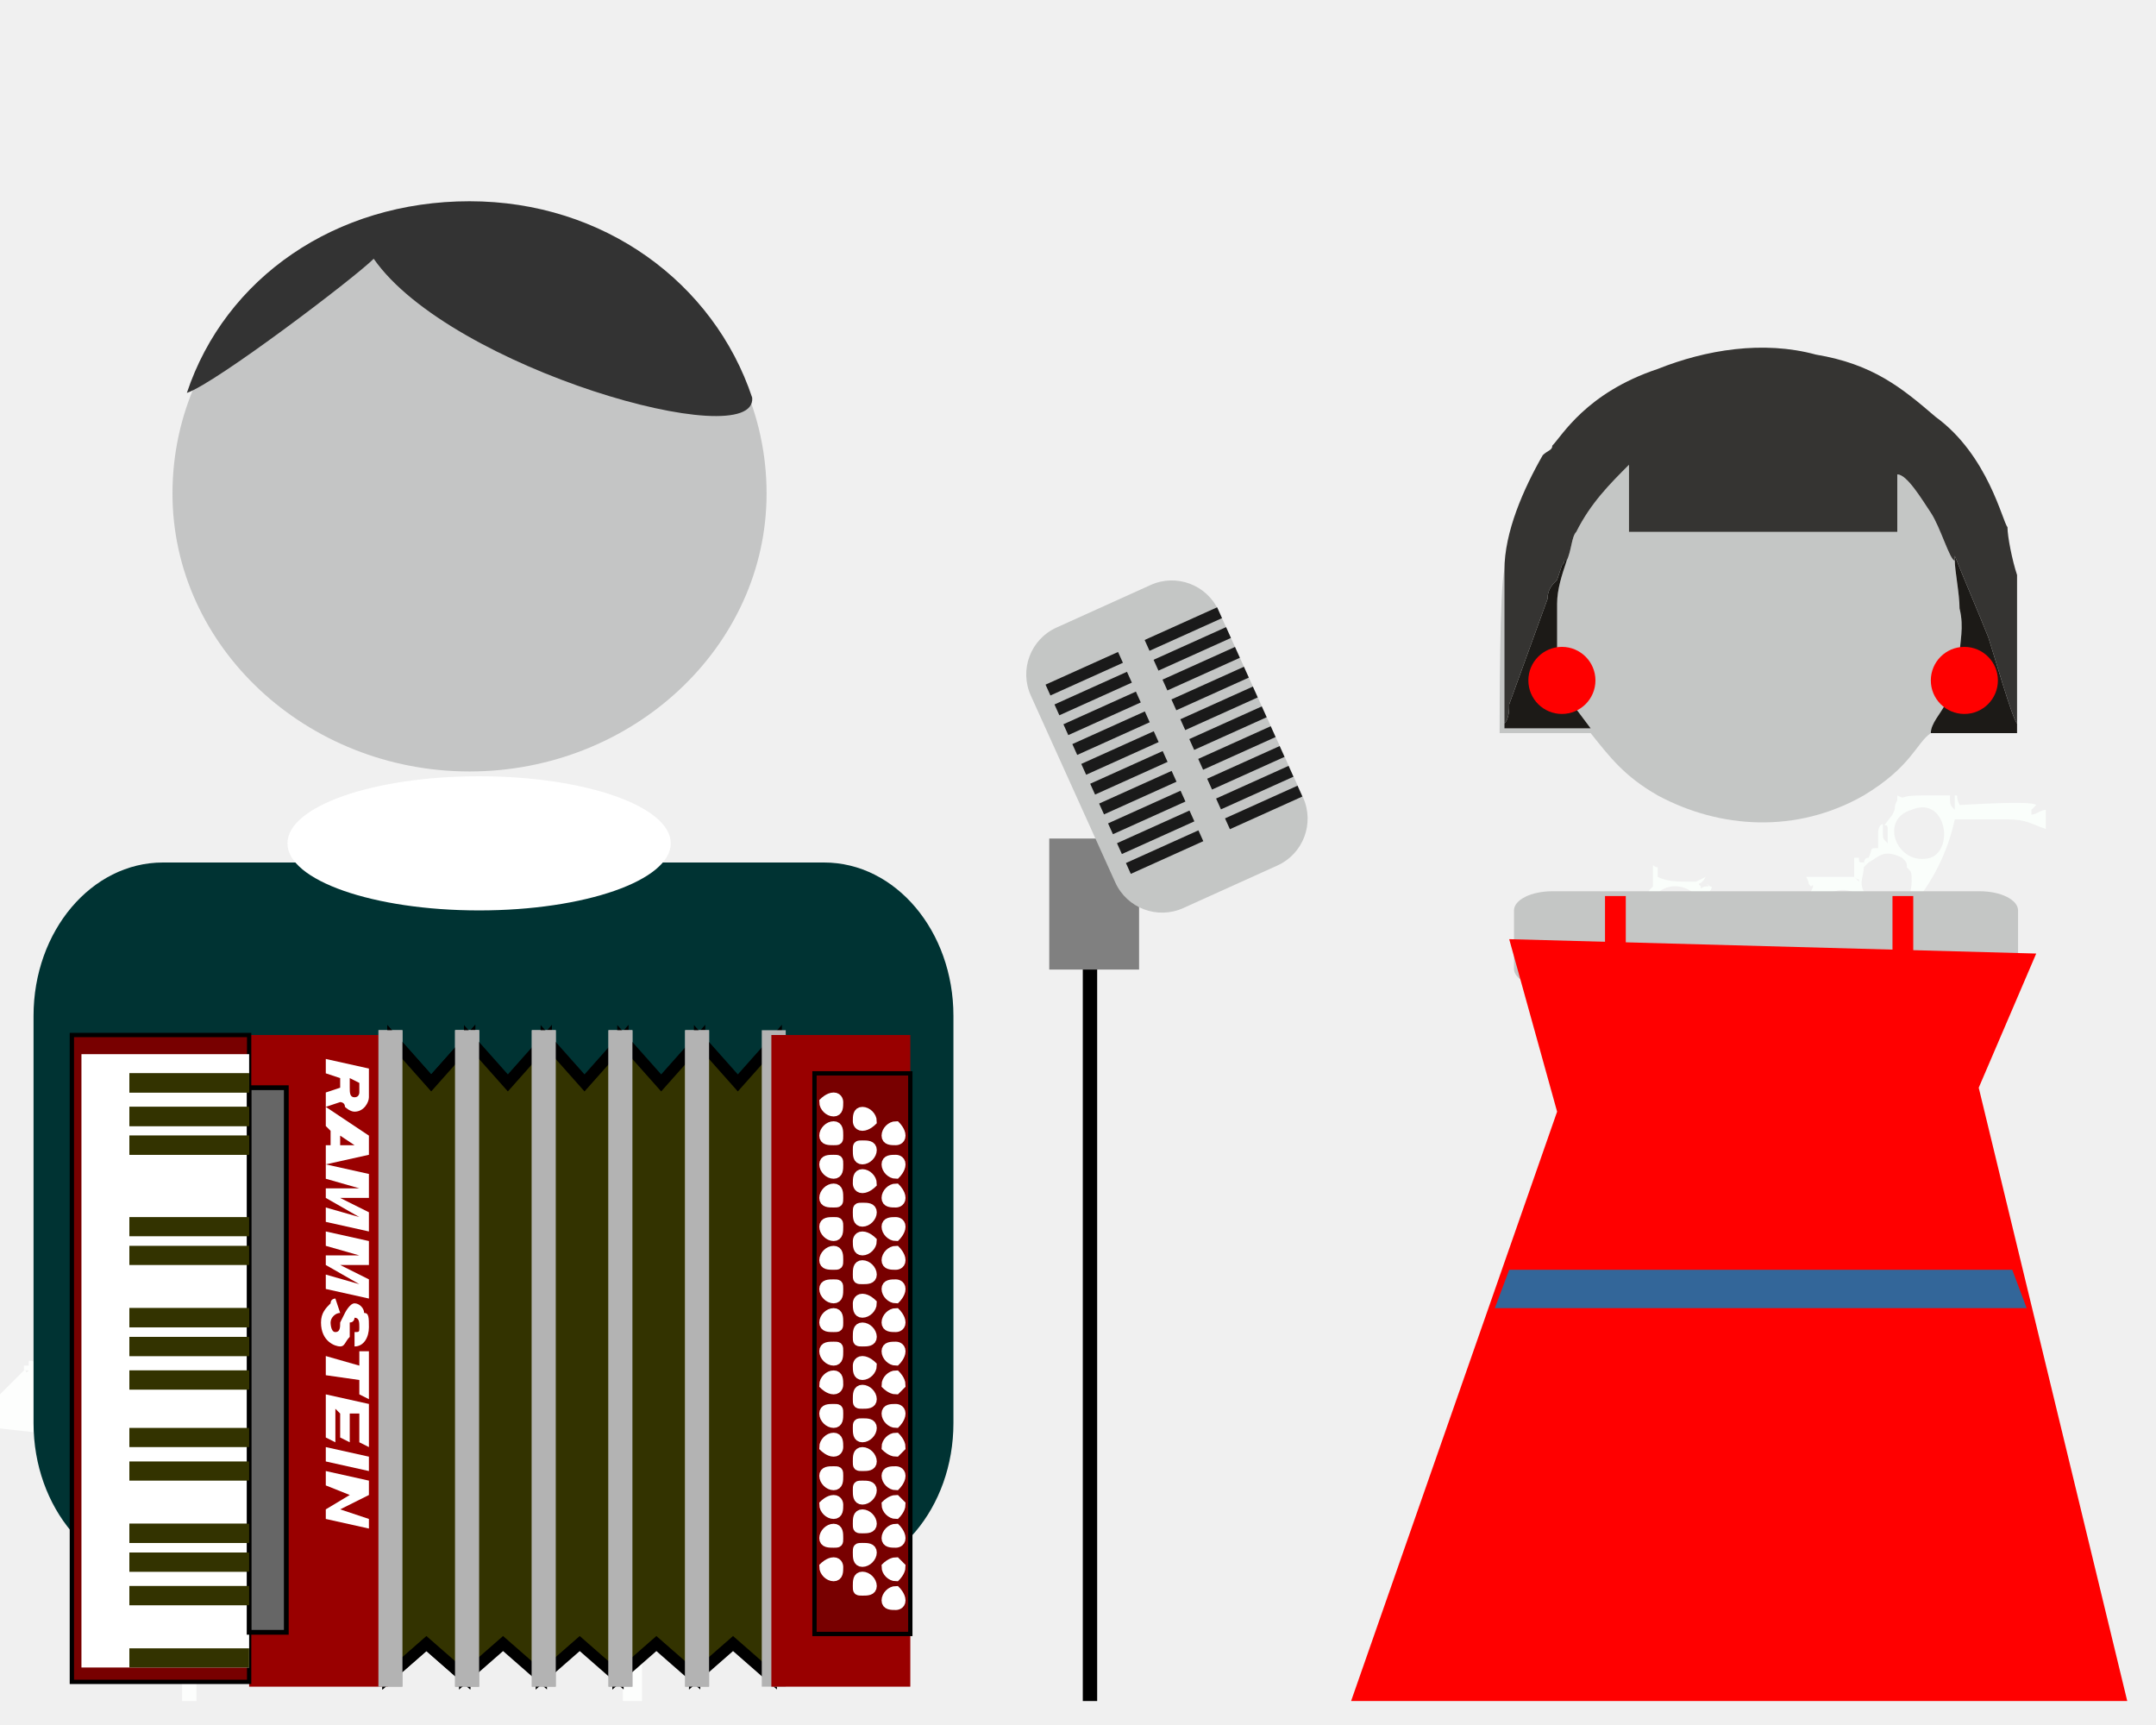
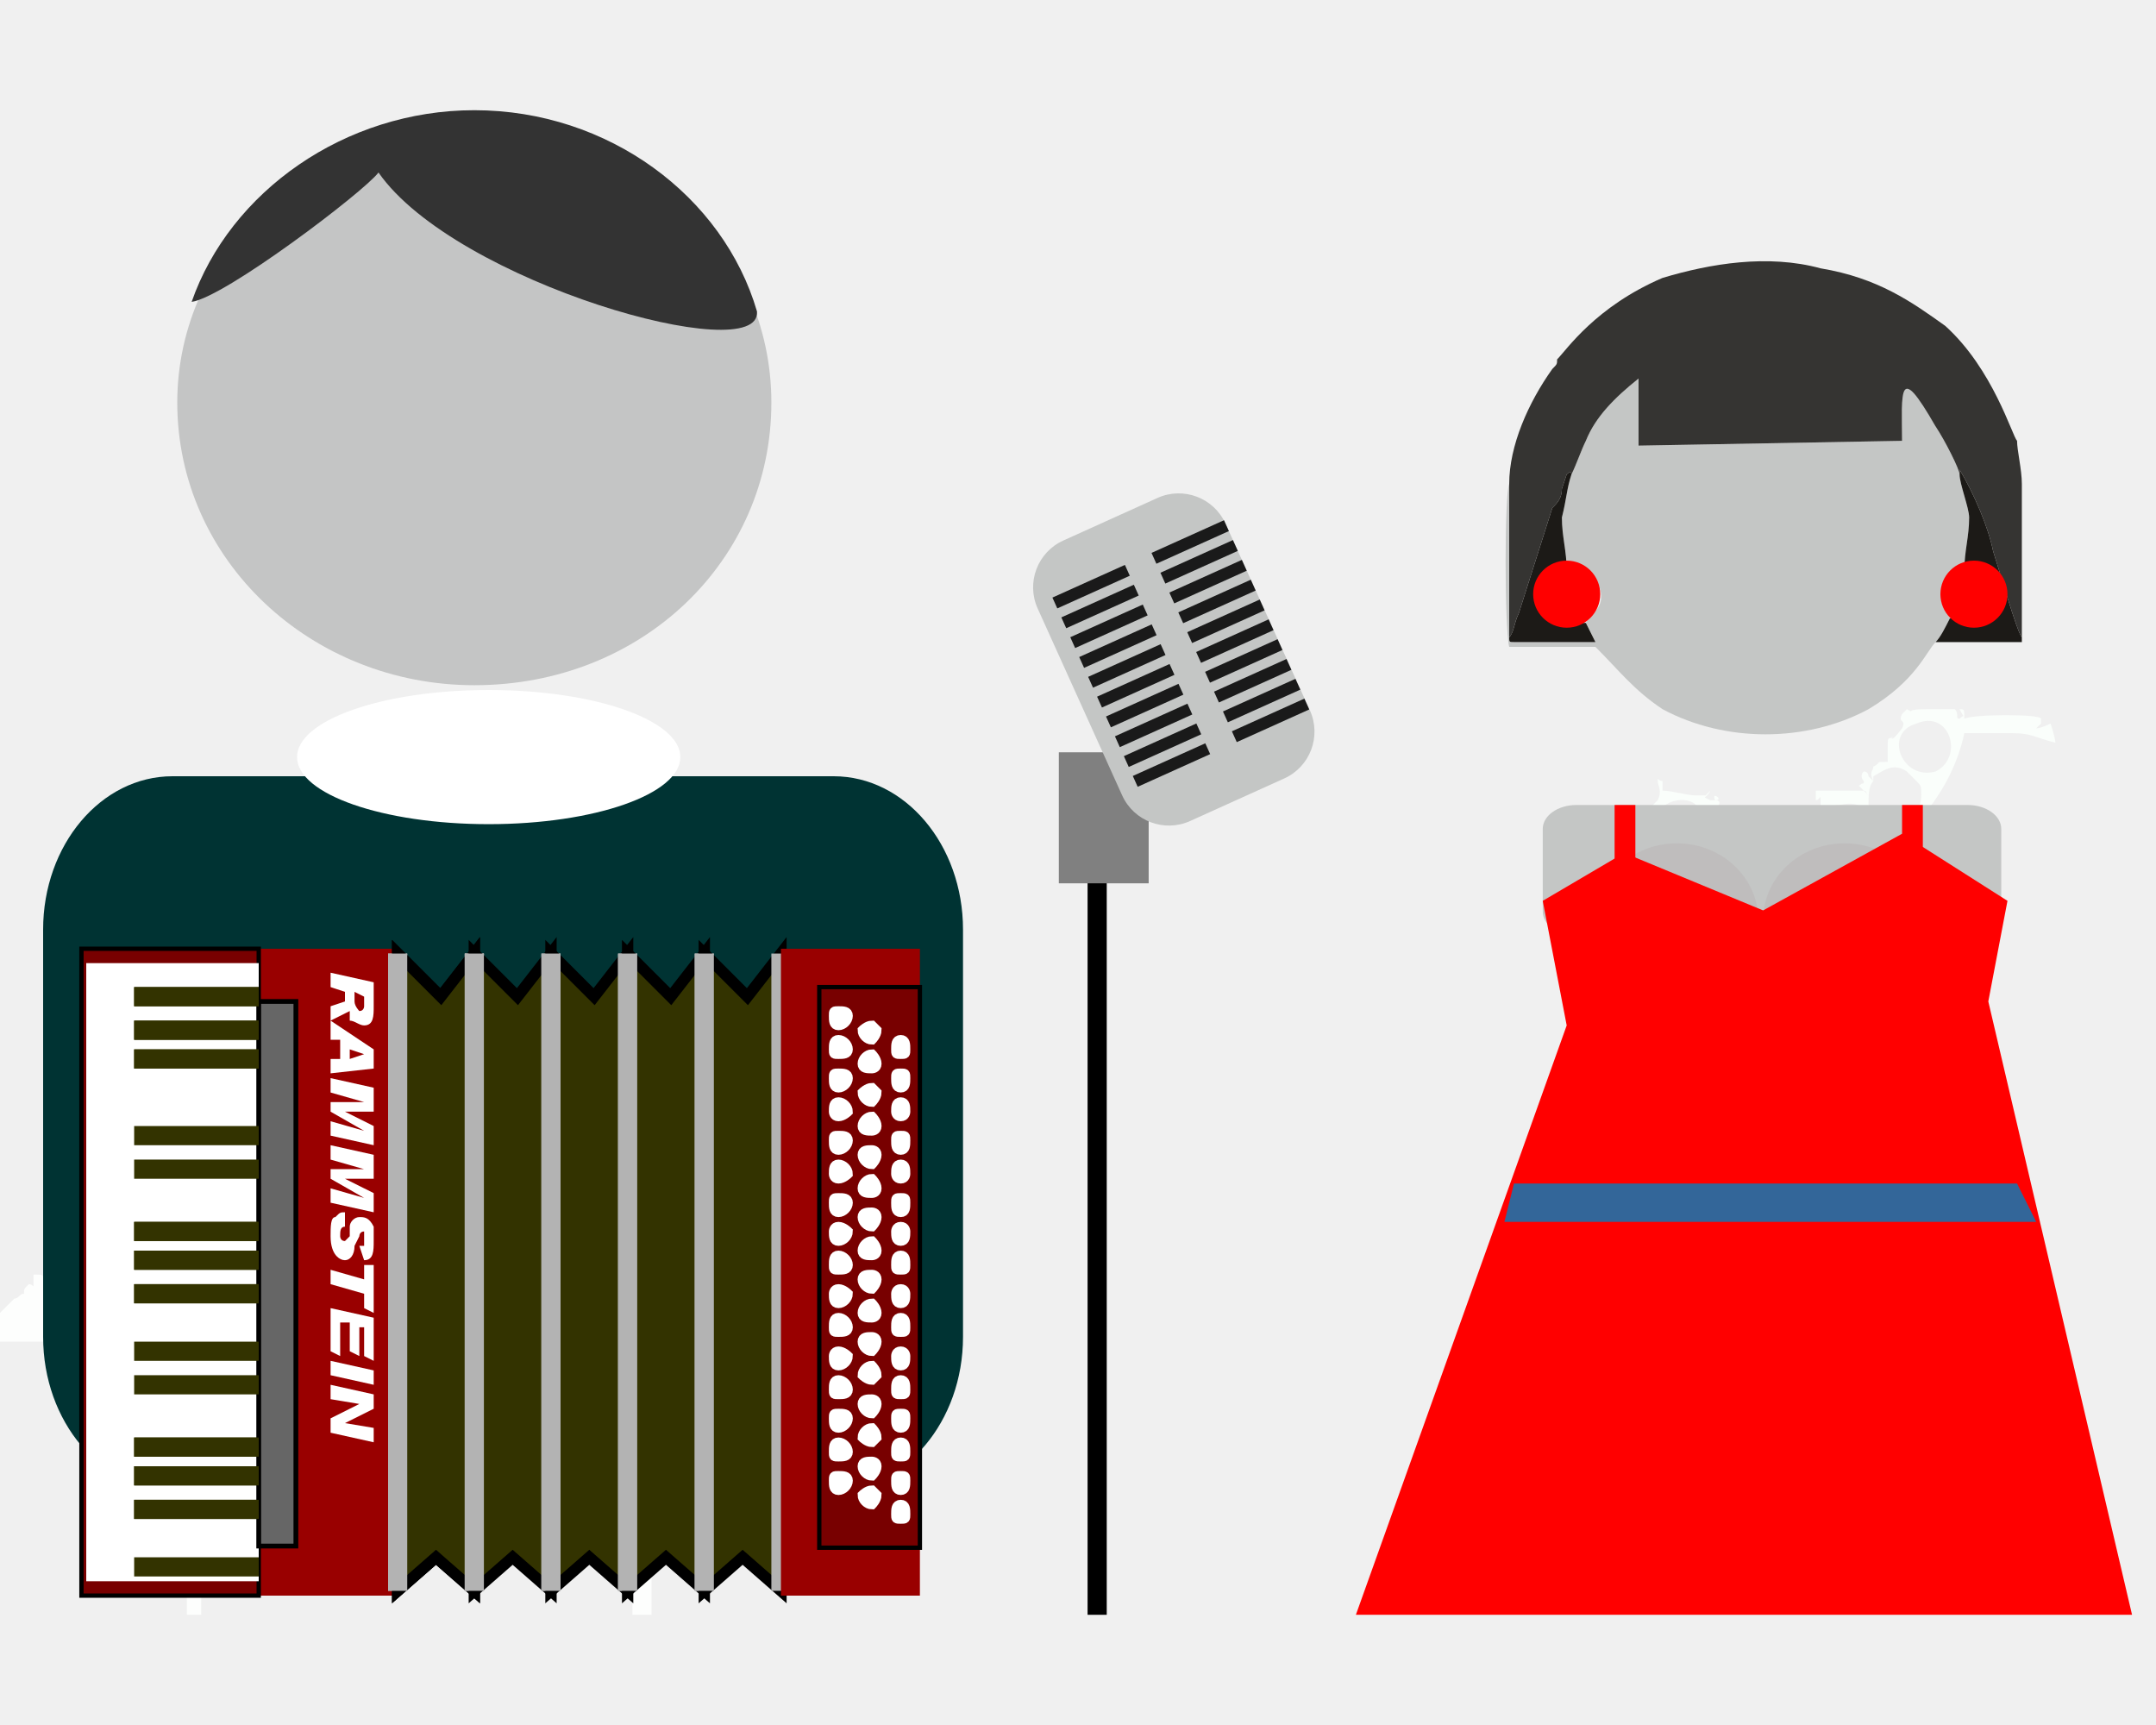
- <svg xmlns="http://www.w3.org/2000/svg" width="450" height="360" viewBox="0 0 450 360" shape-rendering="geometricPrecision" text-rendering="geometricPrecision" image-rendering="optimizeQuality" fill-rule="evenodd" clip-rule="evenodd">
+ <svg xmlns="http://www.w3.org/2000/svg" xml:space="preserve" width="450px" height="360px" version="1.1" style="shape-rendering:geometricPrecision; text-rendering:geometricPrecision; image-rendering:optimizeQuality; fill-rule:evenodd; clip-rule:evenodd" viewBox="0 0 450 360">
  <defs>
-     <style>.str1{stroke:#b3b3b3;stroke-width:3.999}.str4{stroke:#000;stroke-width:.999}.str3{stroke:#fff;stroke-width:2}.str0{stroke:#000;stroke-width:2.362}.str2{stroke:#000;stroke-width:.9}.fil8{fill:none}.fil3{fill:#c4c5c5}.fil21{fill:#000}.fil5{fill:#033}.fil23{fill:#1a1a1a}.fil16{fill:#1c1a17}.fil7,.fil11{fill:#330}.fil4{fill:#333}.fil19{fill:#369}.fil14{fill:#353432}.fil12{fill:#666}.fil9{fill:#780000}.fil22{fill:gray}.fil6{fill:#900}.fil13,.fil17{fill:#c4c6c5}.fil15{fill:#fafefb}.fil2{fill:#fdfdfd}.fil0{fill:#fdfefd}.fil1{fill:#fefefe}.fil18,.fil20{fill:red}.fil10,.fil24{fill:#fff}.fil24{fill-rule:nonzero}</style>
+     <style type="text/css">
+    
+     .str1 {stroke:#B3B3B3;stroke-width:3.999}
+     .str4 {stroke:black;stroke-width:0.999}
+     .str3 {stroke:white;stroke-width:2}
+     .str0 {stroke:black;stroke-width:2.362}
+     .str2 {stroke:black;stroke-width:0.9}
+     .fil8 {fill:none}
+     .fil3 {fill:#C4C5C5}
+     .fil22 {fill:black}
+     .fil5 {fill:#003333}
+     .fil24 {fill:#1A1A1A}
+     .fil16 {fill:#1C1A17}
+     .fil7 {fill:#333300}
+     .fil11 {fill:#333300}
+     .fil4 {fill:#333333}
+     .fil20 {fill:#336699}
+     .fil14 {fill:#353432}
+     .fil12 {fill:#666666}
+     .fil9 {fill:#780000}
+     .fil23 {fill:gray}
+     .fil6 {fill:#990000}
+     .fil18 {fill:#BFBDBD}
+     .fil13 {fill:#C4C6C5}
+     .fil17 {fill:#C4C6C5}
+     .fil15 {fill:#FAFEFB}
+     .fil2 {fill:#FDFDFD}
+     .fil0 {fill:#FDFEFD}
+     .fil1 {fill:#FEFEFE}
+     .fil19 {fill:red}
+     .fil21 {fill:red}
+     .fil10 {fill:white}
+     .fil25 {fill:white;fill-rule:nonzero}
+    
+   </style>
  </defs>
  <g id="Слой_x0020_1">
-     <path class="fil0" d="M15 293h13c0 1-5 7-6 8l-7-8zm119 62h-4v-50c0-1 1-7 0-7v-2l1-1v-1h2l1-1c0 2-1 0 0 1v1c0 1 0 1 1 2l-1-1v59zm-93 0h-3v-56c-5 0-2-1-9 7l-7 10c-2-2-4-4-5-6-2-2-3-5-5-7-1-1-2-2-2-3-1-1-1-1-2-1l-9-1v-6l3-3 1-1 2-2c0 1 0 0 0 0 1 0 0 1 1 0H5v-1h1v-1c1 0 1 0 2 1h1c0 1 0 1 1 2l2 2h1v2h1v1c0 1 1 0 0 1 1-1 1-1 2-1 0-1-1 0-1-1h12c2 0 1 0 1 1 0-1 1-1 2-1v1c0-1 0 0 1-1 0-1 0-1 1-1v-2c1 0 1-1 2-2l1-1c1-1 0-1 4-1 1 0 1 0 1 1h2v1h1c0 1 0 0 0 0l-3 5c-1 2-1 3-1 4v-1c1 0 0 0 0 0 1 1 1 0 1 1v-1h2c0 1-1 2-1 3v58z" />
-     <path class="fil1" d="M24 234c1 1 3 1 4 1 14 3 18 14 19 15v-1c1 0 0 0 1-1h9c0 1-1 2 0 2v-2l1-3v-2l2-3c-1-1 0-1-2 0-7 1-15-1-20-5l-2-2h-1c0 1 0 1-3 1h-8z" />
-     <path class="fil2" d="M120 100c1-1 4-6 5-7 0-1 1-2 2-3l3-3c1-2 3-4 6-5l5-4c1 0 1 0 1-1h-8c-2 0-1 1-1 1l-2 1v3h1c1 1 0-1 0 1-3 2-1 1-3 2l-1 1-1-3h-3c1 2 1 0 1 2-1 2 0 3 1 4h-1l-1 2c-2-1 1 0 0-1h-1c-1-1 1 0 0-1h-3v1c0 1-1 0-1 1-1 2 0 2 0 3v2c-1 1 0 2 0 4 1-1 0 0 1 0z" />
-     <path class="fil3" d="M98 44c34 0 62 26 62 59 0 32-28 58-62 58s-62-26-62-58c0-33 28-59 62-59z" />
-     <path class="fil4" d="M98 42c28 0 51 17 59 41 1 12-63-6-79-29-4 4-33 26-39 28 8-24 31-40 59-40z" />
-     <rect class="fil5" x="7" y="180" width="192" height="149" rx="27" ry="32" />
-     <path class="fil6" d="M81 216H52v136h29z" />
-     <path class="fil7 str0" d="M82 217l8 9 8-9-1 133-8-7-8 7z" />
-     <path class="fil8 str1" d="M82 217h-1v133h1zM98 217h-1v133h1z" />
-     <path class="fil7 str0" d="M82 217l8 9 8-9-1 133-8-7-8 7z" />
-     <path class="fil8 str1" d="M82 217h-1v133h1zM98 217h-1v133h1z" />
-     <path class="fil7 str0" d="M98 217l8 9 8-9-1 133-8-7-8 7z" />
-     <path class="fil8 str1" d="M98 217h-1v133h1zM114 217h-1v133h1z" />
-     <path class="fil7 str0" d="M114 217l8 9 8-9-1 133-8-7-8 7z" />
-     <path class="fil8 str1" d="M114 217h-1v133h1zM130 217h-1v133h1z" />
-     <path class="fil7 str0" d="M130 217l8 9 8-9-1 133-8-7-8 7z" />
-     <path class="fil8 str1" d="M130 217h-1v133h1zM146 217h-1v133h1z" />
-     <path class="fil7 str0" d="M146 217l8 9 8-9-1 133-8-7-8 7z" />
-     <path class="fil8 str1" d="M146 217h-1v133h1zM162 217h-1v133h1z" />
-     <path class="fil6" d="M190 216h-29v136h29z" />
-     <path class="fil9 str2" d="M190 224h-20v117h20z" />
-     <path class="fil10 str3" d="M174 229c-1 0-2 1-2 1 0 1 1 2 2 2s1-1 1-2c0 0 0-1-1-1zM174 235c-1 0-2 1-2 2s1 1 2 1 1 0 1-1 0-2-1-2zM174 242c-1 0-2 0-2 1s1 2 2 2 1-1 1-2 0-1-1-1zM174 248c-1 0-2 1-2 2s1 1 2 1 1 0 1-1 0-2-1-2zM174 255c-1 0-2 0-2 1s1 2 2 2 1-1 1-2 0-1-1-1zM174 261c-1 0-2 1-2 2s1 1 2 1 1 0 1-1 0-2-1-2zM174 268c-1 0-2 0-2 1s1 2 2 2 1-1 1-2 0-1-1-1zM174 274c-1 0-2 1-2 2s1 1 2 1 1 0 1-1 0-2-1-2zM174 281c-1 0-2 0-2 1s1 2 2 2 1-1 1-2 0-1-1-1zM174 287c-1 0-2 1-2 2 0 0 1 1 2 1s1-1 1-1c0-1 0-2-1-2zM174 294c-1 0-2 0-2 1s1 2 2 2 1-1 1-2 0-1-1-1zM174 300c-1 0-2 1-2 2 0 0 1 1 2 1s1-1 1-1c0-1 0-2-1-2zM174 307c-1 0-2 0-2 1s1 2 2 2 1-1 1-2 0-1-1-1zM174 313c-1 0-2 1-2 1 0 1 1 2 2 2s1-1 1-2c0 0 0-1-1-1zM174 319c-1 0-2 1-2 2s1 1 2 1 1 0 1-1 0-2-1-2zM174 326c-1 0-2 1-2 1 0 1 1 2 2 2s1-1 1-2c0 0 0-1-1-1zM180 232c-1 0-1 1-1 2 0 0 0 1 1 1s2-1 2-1c0-1-1-2-2-2zM180 239c-1 0-1 0-1 1s0 2 1 2 2-1 2-2-1-1-2-1zM180 245c-1 0-1 1-1 2 0 0 0 1 1 1s2-1 2-1c0-1-1-2-2-2zM180 252c-1 0-1 0-1 1s0 2 1 2 2-1 2-2-1-1-2-1zM180 258c-1 0-1 1-1 1 0 1 0 2 1 2s2-1 2-2c0 0-1-1-2-1zM180 264c-1 0-1 1-1 2s0 1 1 1 2 0 2-1-1-2-2-2zM180 271c-1 0-1 1-1 1 0 1 0 2 1 2s2-1 2-2c0 0-1-1-2-1zM180 277c-1 0-1 1-1 2s0 1 1 1 2 0 2-1-1-2-2-2zM180 284c-1 0-1 1-1 1 0 1 0 2 1 2s2-1 2-2c0 0-1-1-2-1zM180 290c-1 0-1 1-1 2s0 1 1 1 2 0 2-1-1-2-2-2zM180 297c-1 0-1 0-1 1s0 2 1 2 2-1 2-2-1-1-2-1zM180 303c-1 0-1 1-1 2s0 1 1 1 2 0 2-1-1-2-2-2zM180 310c-1 0-1 0-1 1s0 2 1 2 2-1 2-2-1-1-2-1zM180 316c-1 0-1 1-1 2s0 1 1 1 2 0 2-1-1-2-2-2zM180 323c-1 0-1 0-1 1s0 2 1 2 2-1 2-2-1-1-2-1zM180 329c-1 0-1 1-1 2s0 1 1 1 2 0 2-1-1-2-2-2zM187 235c-1 0-2 1-2 2s1 1 2 1c0 0 1 0 1-1s-1-2-1-2zM187 242c-1 0-2 0-2 1s1 2 2 2c0 0 1-1 1-2s-1-1-1-1zM187 248c-1 0-2 1-2 2s1 1 2 1c0 0 1 0 1-1s-1-2-1-2zM187 255c-1 0-2 0-2 1s1 2 2 2c0 0 1-1 1-2s-1-1-1-1zM187 261c-1 0-2 1-2 2s1 1 2 1c0 0 1 0 1-1s-1-2-1-2zM187 268c-1 0-2 0-2 1s1 2 2 2c0 0 1-1 1-2s-1-1-1-1zM187 274c-1 0-2 1-2 2s1 1 2 1c0 0 1 0 1-1s-1-2-1-2zM187 281c-1 0-2 0-2 1s1 2 2 2c0 0 1-1 1-2s-1-1-1-1zM187 287c-1 0-2 1-2 2 0 0 1 1 2 1l1-1c0-1-1-2-1-2zM187 294c-1 0-2 0-2 1s1 2 2 2c0 0 1-1 1-2s-1-1-1-1zM187 300c-1 0-2 1-2 2 0 0 1 1 2 1l1-1c0-1-1-2-1-2zM187 307c-1 0-2 0-2 1s1 2 2 2c0 0 1-1 1-2s-1-1-1-1zM187 313c-1 0-2 1-2 1 0 1 1 2 2 2 0 0 1-1 1-2l-1-1zM187 319c-1 0-2 1-2 2s1 1 2 1c0 0 1 0 1-1s-1-2-1-2zM187 326c-1 0-2 1-2 1 0 1 1 2 2 2 0 0 1-1 1-2l-1-1zM187 332c-1 0-2 1-2 2s1 1 2 1c0 0 1 0 1-1s-1-2-1-2z" />
-     <path class="fil9 str2" d="M52 216H15v135h37z" />
-     <path class="fil10" d="M52 348H17V220h35z" />
-     <path class="fil11" d="M52 318H27v4h25zM52 324H27v4h25zM52 331H27v4h25zM52 344H27v4h25z" />
-     <path class="fil12 str4" d="M52 227h7.756v113.654H52z" />
-     <path class="fil11" d="M52 298H27v4h25zM52 305H27v4h25zM52 318H27v4h25zM52 324H27v4h25zM52 331H27v4h25zM52 273H27v4h25zM52 279H27v4h25zM52 286H27v4h25zM52 254H27v4h25zM52 260H27v4h25z" />
-     <path class="fil11" d="M52 273H27v4h25zM52 279H27v4h25zM52 286H27v4h25zM52 224H27v4h25zM52 231H27v4h25zM52 237H27v4h25z" />
-     <path class="fil11" d="M52 224H27v4h25zM52 231H27v4h25zM52 237H27v4h25z" />
-     <ellipse class="fil10" cx="100" cy="176" rx="40" ry="14" />
-     <path class="fil13" d="M327 117c-1 3-2 6-2 9v11c4 0 6 1 7 4 1 4-2 5-3 7l3 4h-18v-33c-1 3-1 30-1 34h19c4 5 7 9 14 13 13 7 29 8 43 0 10-6 11-11 14-13 0-2 2-4 3-6-1-3-3-3-1-7 1-2 1-2 4-3 0-3 1-6 0-10 0-3-1-8-1-10-1 0-3-7-5-10s-5-8-7-8v12h-56V97c-4 4-8 8-11 14-1 1-1 4-2 6z" />
-     <path class="fil14" d="M324 93c0 1-1 1-2 2-4 7-8 16-8 24v32c1-1 1-3 1-4l8-22c0-2 1-3 2-4l1-3c1-1 0-1 1-1 1-2 1-5 2-6 3-6 7-10 11-14v14h56V99c2 0 5 5 7 8s4 10 5 10v-1c2 5 5 12 7 17 1 3 5 17 6 18v-21-10c-1-3-2-8-2-10-1-1-4-15-15-23-7-6-13-11-25-13-11-3-23-1-33 3-15 5-20 14-22 16z" />
-     <path class="fil15" d="M345 188c1-3 5-4 8-2 2 3 2 7 0 8 0 1 0 1-1 1-5 3-11-4-7-7zm44-7l1-1c2-1 3-3 7-1 1 1 1 1 1 2 1 1 1 1 1 3 0 4-3 6-7 5-1-1-2 0-3-3-1-2 0-3 0-5zm10-12c7-3 9 8 4 10-7 2-11-8-4-10zm-10 12v-1c-1 0-1 0-1-1h-1v4l1 1c0-1 0 0-1-1h-10c1 2 0 1 1 2 0 0 1-1 0 1v1c-1 1 0 2 0 4l1 2c0-4 1-6 4-7s6 1 6 3c2 7-6 10-9 5h-2c0 3-1 5-4 6h-4l-2-2c-3-2 0-6 1-8h-1l-4-1c-1 1-1-1 0 2 2 2 3 6 0 8-2 2-5 2-7 0-1-1-2-3-2-5 1-2 1-2 2-3 0-1 1 0 2-1-1 0-2-2-3-3 0 0 2-2 1-2-2-1 1 0-1 0-1 0-1 1-1 0-1-1 0 0 1-2l-2 1h-1c-3 0-5 0-7-1v-2c-1 0-1-1-1 0v4c-1 1-1 1-1 2-1 1 0 0-1 0-1 2-4 2-5 1-1 0-2-1-3-1v-1h-1c0 2 1 2 2 3 1 2 3 3 3 5 1 0 5 3 9 5 3 2 6 3 10 4 8 2 17 1 25-2 12-5 22-16 25-30h11c4 0 5 1 8 2v-4c-1 0-2 1-3 1v-1l1-1c-1-1-15 0-16 0-1-2 0-2-1-2v3c-1-1-1-1-1-3h-6c-5 0-3 1-5 0v1c-1 2 0 1-1 3-3 4-1 1-1 3v3c-1-1-1-1-1-2v-2s-1 0-1 2v3c-2 0-1 0-2 2-1 0-1 1-1 2z" />
-     <path class="fil16" d="M314 151v1h18l-3-4c-2 0-3 0-5-1-1 0-2-1-2-3-1-4 1-5 3-7v-11c0-3 1-6 2-9-1 0 0 0-1 1l-1 3c-1 1-2 2-2 4l-8 22c0 1 0 3-1 4zM408 117c0 2 1 7 1 10 1 4 0 7 0 10 3 1 5 1 6 4 0 4-2 6-4 7-3 0-3 0-5-1-1 2-3 4-3 6h18v-2c-1-1-5-15-6-18-2-5-5-12-7-17v1z" />
-     <rect class="fil17" x="316" y="186" width="105.208" height="20.184" rx="8" ry="4" />
-     <path class="fil18" d="M315 196l110 3-12 28 31 128H282l43-123z" />
-     <path class="fil19" d="M315 265h105l3 8H312z" />
-     <path class="fil20" d="M335 187h4.333v19.774H335zM395 187h4.333v19.774H395z" />
-     <path class="fil21" d="M226 197h3v158h-3z" />
-     <path class="fil22" d="M219 175h18.75v27.344H219z" />
-     <rect class="fil17" transform="matrix(.65155 -.29456 .29456 .65155 210.732 135.39)" width="60.157" height="89.844" rx="15" ry="15" />
-     <path class="fil23" d="M240.773 137.697l15.13-6.818 1.018 2.26-15.13 6.817zM242.637 141.834l15.13-6.818 1.018 2.26-15.13 6.818zM244.5 145.97l15.13-6.818 1.02 2.26-15.13 6.818zM246.365 150.106l15.13-6.818 1.018 2.26-15.13 6.818zM248.23 154.243l15.128-6.818 1.02 2.26-15.13 6.818zM250.094 158.38l15.13-6.82 1.018 2.26-15.13 6.82zM251.958 162.516l15.13-6.818 1.018 2.26-15.13 6.818zM253.822 166.652l15.13-6.818 1.018 2.26-15.13 6.818zM255.686 170.79l15.13-6.82 1.018 2.26-15.13 6.82zM238.91 133.56l15.128-6.817 1.02 2.26-15.13 6.818zM220.09 147.018l15.13-6.818 1.02 2.26-15.13 6.818zM221.955 151.154l15.13-6.818 1.018 2.26-15.13 6.818zM223.82 155.29l15.128-6.818 1.02 2.26-15.13 6.818zM225.683 159.427l15.13-6.818 1.018 2.26-15.13 6.817zM227.547 163.563l15.13-6.818 1.018 2.26-15.13 6.818zM229.41 167.7l15.13-6.818 1.02 2.26-15.13 6.818zM231.275 171.836l15.13-6.818 1.018 2.26-15.13 6.818zM233.14 175.973l15.128-6.818 1.02 2.26-15.13 6.818zM235.004 180.11l15.13-6.82 1.018 2.26-15.13 6.82zM218.227 142.88l15.13-6.817 1.018 2.26-15.13 6.818z" />
-     <circle class="fil20" cx="326" cy="142" r="7" />
-     <circle class="fil20" cx="410" cy="142" r="7" />
-     <path class="fil24" d="M77 223l-9-2v3l3 1v2l-3 1v3l3-1s1 0 1 1c0 0 1 1 2 1 2 0 3-2 3-3v-6zm-2 3v2s0 1-1 1-1-1-1-2v-2l2 1z" />
-     <path id="1" class="fil24" d="M68 243l9-2v-4l-9-6v4l1 1v3h-1v4zm3-4v-2l3 2h-3z" />
-     <path id="2" class="fil24" d="M77 257v-4l-6-3h6v-5l-9-2v3l7 2h-7v2l7 4-7-2v3l9 2z" />
-     <path id="3" class="fil24" d="M77 271v-4l-6-3h6v-5l-9-2v3l7 2h-7v2l7 4-7-2v3l9 2z" />
-     <path id="4" class="fil24" d="M74 281c2 0 3-2 3-4s0-3-1-3c0-1-1-2-2-2s-2 2-2 2l-1 2c0 1 0 2-1 2s-1-2-1-2c0-1 1-2 2-2l-1-3s-1 0-1 1c-1 1-2 2-2 4 0 4 3 5 4 5s1-1 2-2v-3c1 0 1-1 1-1 1 0 1 1 1 2s0 1-1 1v3z" />
-     <path id="5" class="fil24" d="M77 292v-10h-2v3l-7-2v4l7 1v3z" />
-     <path id="6" class="fil24" d="M77 302v-9l-9-2v9l2 1v-7l1 1v5l2 1v-6h2v6z" />
-     <path id="7" class="fil24" d="M77 307v-3l-9-2v3z" />
-     <path id="8" class="fil24" d="M77 319v-2l-6-2 6-3v-3l-9-2v3l5 2-5 3v2z" />
+     <path class="fil0" d="M17 275l13 0c-1,1 -6,7 -6,8l-7 -8zm119 62l-4 0c0,-9 0,-19 0,-28l0 -22c0,-2 0,-7 0,-8l0 -1c0,0 0,0 0,-1l0 0c0,0 0,0 0,-1l0 0c0,0 0,0 0,0l1 -1c0,0 0,1 0,0 0,0 1,0 1,0l0 0c0,0 0,0 0,0 1,1 0,0 1,0 0,2 0,0 0,1l0 1c0,1 1,1 1,1l0 1 -1 -1c1,20 1,39 1,59zm-94 0l-3 0 0 -57c-5,0 -2,-1 -9,8l-7 10c0,0 0,0 0,0 -2,-2 -3,-4 -5,-6 -1,-3 -3,-5 -5,-7 0,-1 -1,-2 -2,-3 0,-1 0,-2 -1,-2l-10 0 0 -6 3 -3c1,0 1,-1 2,-1 0,-1 0,-1 1,-2 0,0 0,0 0,0l1 0c0,1 0,0 -1,0 1,0 0,0 1,0 -1,0 0,0 0,0 0,-1 0,-1 0,-1l0 0c0,0 0,0 0,0 0,-1 0,-1 0,-1 2,0 2,0 2,1l1 0c1,1 1,1 1,2l2 2c1,0 1,0 1,0l0 2 2 0c0,0 0,1 0,1 0,1 0,0 0,1 0,-1 1,-1 1,-1 0,-1 0,-1 0,-1 3,0 8,0 11,0 2,0 1,0 2,1 0,-2 1,-1 1,-1l0 1c0,-1 0,-1 1,-1 1,-1 0,-1 1,-1l0 -2c1,0 0,0 1,0 1,0 0,-1 1,-2l1 -1c2,-1 1,-2 5,-1 1,0 1,0 1,0l1 0 0 2c1,0 1,0 1,0 0,0 0,0 0,0l-3 5c-1,1 -1,2 -1,4l0 -1 1 0c0,0 0,-1 0,0 0,0 0,0 0,1 0,0 0,0 0,0l0 -1c1,0 2,0 2,0 0,1 0,1 0,2 -1,1 -1,14 -1,15 1,10 0,21 0,31 0,4 0,8 0,13z" />
+     <path class="fil1" d="M25 216c1,0 4,1 4,1 14,3 18,14 19,15 0,0 0,0 1,0 0,-1 0,-1 0,-1 0,0 0,0 0,-1l9 0c0,1 0,1 0,2 0,0 0,0 0,0 0,0 0,-1 0,-2l1 -3c0,-1 0,-1 0,-1l1 -1 1 -3c0,-1 1,-1 -2,0 -7,1 -14,-1 -20,-5 -1,-1 -1,-2 -2,-2l0 0c-1,1 0,1 -4,1l-5 0 -3 0z" />
+     <path class="fil2" d="M121 82c1,-1 4,-6 5,-7 1,-1 2,-2 2,-3 1,-1 2,-2 3,-3 2,-2 4,-4 6,-6l5 -3c1,0 1,0 2,-1l-9 0c-1,0 -1,1 -1,1l-2 1 1 3c0,0 -1,-1 0,0 1,0 0,-1 0,0 -3,2 0,2 -2,3l-2 1 0 -3c-2,0 -2,0 -3,0 1,2 1,0 0,2 0,2 1,3 1,3 0,0 0,0 0,0l-1 0c0,0 0,0 0,0l0 2c-2,0 1,1 -1,0 0,0 0,0 0,0 0,0 0,0 0,0 -1,-1 1,0 -1,-1 -1,0 -2,0 -3,0 0,0 1,0 0,1 0,1 0,0 -1,1 0,2 0,1 0,3l0 1c0,2 0,3 0,5l0 0c1,-1 1,-1 1,0z" />
+     <path class="fil3" d="M99 26c35,0 62,26 62,58 0,33 -27,59 -62,59 -34,0 -62,-26 -62,-59 0,-32 28,-58 62,-58z" />
+     <path class="fil4" d="M99 23c28,0 52,18 59,42 1,12 -63,-6 -79,-29 -3,4 -32,26 -39,27 8,-23 32,-40 59,-40z" />
+     <rect class="fil5" x="9" y="162" width="192" height="149" rx="27" ry="32" />
+     <polygon class="fil6" points="83,198 54,198 54,333 83,333 " />
+     <polygon class="fil7 str0" points="83,199 92,208 99,199 99,332 91,325 83,332 " />
+     <polygon class="fil8 str1" points="83,199 83,199 83,332 83,332 " />
+     <polygon class="fil8 str1" points="99,199 99,199 99,332 99,332 " />
+     <polygon class="fil7 str0" points="83,199 92,208 99,199 99,332 91,325 83,332 " />
+     <polygon class="fil8 str1" points="83,199 83,199 83,332 83,332 " />
+     <polygon class="fil8 str1" points="99,199 99,199 99,332 99,332 " />
+     <polygon class="fil7 str0" points="99,199 108,208 115,199 115,332 107,325 99,332 " />
+     <polygon class="fil8 str1" points="99,199 99,199 99,332 99,332 " />
+     <polygon class="fil8 str1" points="115,199 115,199 115,332 115,332 " />
+     <polygon class="fil7 str0" points="115,199 124,208 131,199 131,332 123,325 115,332 " />
+     <polygon class="fil8 str1" points="115,199 115,199 115,332 115,332 " />
+     <polygon class="fil8 str1" points="131,199 131,199 131,332 131,332 " />
+     <polygon class="fil7 str0" points="131,199 140,208 147,199 147,332 139,325 131,332 " />
+     <polygon class="fil8 str1" points="131,199 131,199 131,332 131,332 " />
+     <polygon class="fil8 str1" points="147,199 147,199 147,332 147,332 " />
+     <polygon class="fil7 str0" points="147,199 156,208 163,199 163,332 155,325 147,332 " />
+     <polygon class="fil8 str1" points="147,199 147,199 147,332 147,332 " />
+     <polygon class="fil8 str1" points="163,199 163,199 163,332 163,332 " />
+     <polygon class="fil6" points="192,198 163,198 163,333 192,333 " />
+     <polygon class="fil9 str2" points="192,206 171,206 171,323 192,323 " />
+     <path class="fil10 str3" d="M175 211c-1,0 -1,0 -1,1 0,1 0,2 1,2 1,0 2,-1 2,-2 0,-1 -1,-1 -2,-1z" />
+     <path class="fil10 str3" d="M175 217c-1,0 -1,1 -1,2 0,1 0,1 1,1 1,0 2,0 2,-1 0,-1 -1,-2 -2,-2z" />
+     <path class="fil10 str3" d="M175 224c-1,0 -1,0 -1,1 0,1 0,2 1,2 1,0 2,-1 2,-2 0,-1 -1,-1 -2,-1z" />
+     <path class="fil10 str3" d="M175 230c-1,0 -1,1 -1,2 0,0 0,1 1,1 1,0 2,-1 2,-1 0,-1 -1,-2 -2,-2z" />
+     <path class="fil10 str3" d="M175 237c-1,0 -1,0 -1,1 0,1 0,2 1,2 1,0 2,-1 2,-2 0,-1 -1,-1 -2,-1z" />
+     <path class="fil10 str3" d="M175 243c-1,0 -1,1 -1,2 0,0 0,1 1,1 1,0 2,-1 2,-1 0,-1 -1,-2 -2,-2z" />
+     <path class="fil10 str3" d="M175 250c-1,0 -1,0 -1,1 0,1 0,2 1,2 1,0 2,-1 2,-2 0,-1 -1,-1 -2,-1z" />
+     <path class="fil10 str3" d="M175 256c-1,0 -1,1 -1,1 0,1 0,2 1,2 1,0 2,-1 2,-2 0,0 -1,-1 -2,-1z" />
+     <path class="fil10 str3" d="M175 262c-1,0 -1,1 -1,2 0,1 0,1 1,1 1,0 2,0 2,-1 0,-1 -1,-2 -2,-2z" />
+     <path class="fil10 str3" d="M175 269c-1,0 -1,1 -1,1 0,1 0,2 1,2 1,0 2,-1 2,-2 0,0 -1,-1 -2,-1z" />
+     <path class="fil10 str3" d="M175 275c-1,0 -1,1 -1,2 0,1 0,1 1,1 1,0 2,0 2,-1 0,-1 -1,-2 -2,-2z" />
+     <path class="fil10 str3" d="M175 282c-1,0 -1,1 -1,1 0,1 0,2 1,2 1,0 2,-1 2,-2 0,0 -1,-1 -2,-1z" />
+     <path class="fil10 str3" d="M175 288c-1,0 -1,1 -1,2 0,1 0,1 1,1 1,0 2,0 2,-1 0,-1 -1,-2 -2,-2z" />
+     <path class="fil10 str3" d="M175 295c-1,0 -1,0 -1,1 0,1 0,2 1,2 1,0 2,-1 2,-2 0,-1 -1,-1 -2,-1z" />
+     <path class="fil10 str3" d="M175 301c-1,0 -1,1 -1,2 0,1 0,1 1,1 1,0 2,0 2,-1 0,-1 -1,-2 -2,-2z" />
+     <path class="fil10 str3" d="M175 308c-1,0 -1,0 -1,1 0,1 0,2 1,2 1,0 2,-1 2,-2 0,-1 -1,-1 -2,-1z" />
+     <path class="fil10 str3" d="M182 214c-1,0 -2,1 -2,1 0,1 1,2 2,2 0,0 1,-1 1,-2 0,0 -1,-1 -1,-1z" />
+     <path class="fil10 str3" d="M182 220c-1,0 -2,1 -2,2 0,1 1,1 2,1 0,0 1,0 1,-1 0,-1 -1,-2 -1,-2z" />
+     <path class="fil10 str3" d="M182 227c-1,0 -2,1 -2,1 0,1 1,2 2,2 0,0 1,-1 1,-2 0,0 -1,-1 -1,-1z" />
+     <path class="fil10 str3" d="M182 233c-1,0 -2,1 -2,2 0,1 1,1 2,1 0,0 1,0 1,-1 0,-1 -1,-2 -1,-2z" />
+     <path class="fil10 str3" d="M182 240c-1,0 -2,0 -2,1 0,1 1,2 2,2 0,0 1,-1 1,-2 0,-1 -1,-1 -1,-1z" />
+     <path class="fil10 str3" d="M182 246c-1,0 -2,1 -2,2 0,1 1,1 2,1 0,0 1,0 1,-1 0,-1 -1,-2 -1,-2z" />
+     <path class="fil10 str3" d="M182 253c-1,0 -2,0 -2,1 0,1 1,2 2,2 0,0 1,-1 1,-2 0,-1 -1,-1 -1,-1z" />
+     <path class="fil10 str3" d="M182 259c-1,0 -2,1 -2,2 0,1 1,1 2,1 0,0 1,0 1,-1 0,-1 -1,-2 -1,-2z" />
+     <path class="fil10 str3" d="M182 266c-1,0 -2,0 -2,1 0,1 1,2 2,2 0,0 1,-1 1,-2 0,-1 -1,-1 -1,-1z" />
+     <path class="fil10 str3" d="M182 272c-1,0 -2,1 -2,2 0,1 1,1 2,1 0,0 1,0 1,-1 0,-1 -1,-2 -1,-2z" />
+     <path class="fil10 str3" d="M182 279c-1,0 -2,0 -2,1 0,1 1,2 2,2 0,0 1,-1 1,-2 0,-1 -1,-1 -1,-1z" />
+     <path class="fil10 str3" d="M182 285c-1,0 -2,1 -2,2 0,0 1,1 2,1 0,0 1,-1 1,-1 0,-1 -1,-2 -1,-2z" />
+     <path class="fil10 str3" d="M182 292c-1,0 -2,0 -2,1 0,1 1,2 2,2 0,0 1,-1 1,-2 0,-1 -1,-1 -1,-1z" />
+     <path class="fil10 str3" d="M182 298c-1,0 -2,1 -2,2 0,0 1,1 2,1 0,0 1,-1 1,-1 0,-1 -1,-2 -1,-2z" />
+     <path class="fil10 str3" d="M182 305c-1,0 -2,0 -2,1 0,1 1,2 2,2 0,0 1,-1 1,-2 0,-1 -1,-1 -1,-1z" />
+     <path class="fil10 str3" d="M182 311c-1,0 -2,1 -2,1 0,1 1,2 2,2 0,0 1,-1 1,-2 0,0 -1,-1 -1,-1z" />
+     <path class="fil10 str3" d="M188 217c-1,0 -1,1 -1,2 0,1 0,1 1,1 1,0 1,0 1,-1 0,-1 0,-2 -1,-2z" />
+     <path class="fil10 str3" d="M188 224c-1,0 -1,0 -1,1 0,1 0,2 1,2 1,0 1,-1 1,-2 0,-1 0,-1 -1,-1z" />
+     <path class="fil10 str3" d="M188 230c-1,0 -1,1 -1,2 0,0 0,1 1,1 1,0 1,-1 1,-1 0,-1 0,-2 -1,-2z" />
+     <path class="fil10 str3" d="M188 237c-1,0 -1,0 -1,1 0,1 0,2 1,2 1,0 1,-1 1,-2 0,-1 0,-1 -1,-1z" />
+     <path class="fil10 str3" d="M188 243c-1,0 -1,1 -1,2 0,0 0,1 1,1 1,0 1,-1 1,-1 0,-1 0,-2 -1,-2z" />
+     <path class="fil10 str3" d="M188 250c-1,0 -1,0 -1,1 0,1 0,2 1,2 1,0 1,-1 1,-2 0,-1 0,-1 -1,-1z" />
+     <path class="fil10 str3" d="M188 256c-1,0 -1,1 -1,1 0,1 0,2 1,2 1,0 1,-1 1,-2 0,0 0,-1 -1,-1z" />
+     <path class="fil10 str3" d="M188 262c-1,0 -1,1 -1,2 0,1 0,1 1,1 1,0 1,0 1,-1 0,-1 0,-2 -1,-2z" />
+     <path class="fil10 str3" d="M188 269c-1,0 -1,1 -1,1 0,1 0,2 1,2 1,0 1,-1 1,-2 0,0 0,-1 -1,-1z" />
+     <path class="fil10 str3" d="M188 275c-1,0 -1,1 -1,2 0,1 0,1 1,1 1,0 1,0 1,-1 0,-1 0,-2 -1,-2z" />
+     <path class="fil10 str3" d="M188 282c-1,0 -1,1 -1,1 0,1 0,2 1,2 1,0 1,-1 1,-2 0,0 0,-1 -1,-1z" />
+     <path class="fil10 str3" d="M188 288c-1,0 -1,1 -1,2 0,1 0,1 1,1 1,0 1,0 1,-1 0,-1 0,-2 -1,-2z" />
+     <path class="fil10 str3" d="M188 295c-1,0 -1,0 -1,1 0,1 0,2 1,2 1,0 1,-1 1,-2 0,-1 0,-1 -1,-1z" />
+     <path class="fil10 str3" d="M188 301c-1,0 -1,1 -1,2 0,1 0,1 1,1 1,0 1,0 1,-1 0,-1 0,-2 -1,-2z" />
+     <path class="fil10 str3" d="M188 308c-1,0 -1,0 -1,1 0,1 0,2 1,2 1,0 1,-1 1,-2 0,-1 0,-1 -1,-1z" />
+     <path class="fil10 str3" d="M188 314c-1,0 -1,1 -1,2 0,1 0,1 1,1 1,0 1,0 1,-1 0,-1 0,-2 -1,-2z" />
+     <polygon class="fil9 str2" points="54,198 17,198 17,333 54,333 " />
+     <polygon class="fil10" points="54,330 18,330 18,201 54,201 " />
+     <polygon class="fil11" points="54,300 28,300 28,304 54,304 " />
+     <polygon class="fil11" points="54,306 28,306 28,310 54,310 " />
+     <polygon class="fil11" points="54,313 28,313 28,317 54,317 " />
+     <polygon class="fil11" points="54,325 28,325 28,329 54,329 " />
+     <rect class="fil12 str4" x="54" y="209" width="7.756" height="113.654" />
+     <polygon class="fil11" points="54,280 28,280 28,284 54,284 " />
+     <polygon class="fil11" points="54,287 28,287 28,291 54,291 " />
+     <polygon class="fil11" points="54,300 28,300 28,304 54,304 " />
+     <polygon class="fil11" points="54,306 28,306 28,310 54,310 " />
+     <polygon class="fil11" points="54,313 28,313 28,317 54,317 " />
+     <polygon class="fil11" points="54,255 28,255 28,259 54,259 " />
+     <polygon class="fil11" points="54,261 28,261 28,265 54,265 " />
+     <polygon class="fil11" points="54,268 28,268 28,272 54,272 " />
+     <polygon class="fil11" points="54,235 28,235 28,239 54,239 " />
+     <polygon class="fil11" points="54,242 28,242 28,246 54,246 " />
+     <polygon class="fil11" points="54,255 28,255 28,259 54,259 " />
+     <polygon class="fil11" points="54,261 28,261 28,265 54,265 " />
+     <polygon class="fil11" points="54,268 28,268 28,272 54,272 " />
+     <polygon class="fil11" points="54,206 28,206 28,210 54,210 " />
+     <polygon class="fil11" points="54,213 28,213 28,217 54,217 " />
+     <polygon class="fil11" points="54,219 28,219 28,223 54,223 " />
+     <polygon class="fil11" points="54,206 28,206 28,210 54,210 " />
+     <polygon class="fil11" points="54,213 28,213 28,217 54,217 " />
+     <polygon class="fil11" points="54,219 28,219 28,223 54,223 " />
+     <ellipse class="fil10" cx="102" cy="158" rx="40" ry="14" />
+     <path class="fil13" d="M328 99c-1,3 -1,5 -2,9 0,4 1,7 1,11 4,0 6,1 7,4 1,4 -2,5 -3,7l2 4 -17 0c-1,0 -1,0 -1,-1l0 -32c-1,2 -1,30 0,34 2,0 16,0 18,0 5,5 8,9 14,13 13,7 30,7 43,0 10,-6 12,-12 14,-14 1,-1 2,-3 3,-5 -1,-3 -3,-3 -1,-7 2,-2 2,-2 4,-3 0,-4 1,-7 1,-11 0,-2 -2,-7 -2,-9 0,-1 -3,-7 -5,-10 -1,-3 -5,-8 -7,-9l0 12 -55 1 0 -14c-5,4 -9,8 -11,13 -1,2 -2,5 -3,7z" />
+     <path class="fil14" d="M325 75c0,1 0,1 -1,2 -5,7 -9,16 -9,24l0 32c1,-1 1,-3 2,-5l7 -22c1,-1 2,-2 2,-4l1 -3c1,-1 1,0 1,0 1,-2 2,-5 3,-7 2,-5 6,-9 11,-13l0 14 55 -1c0,-10 -1,-17 7,-3 2,3 5,9 5,10l0 -1c3,5 6,12 7,17 1,3 5,17 6,18 0,-7 0,-14 0,-21 0,-3 0,-7 0,-11 0,-3 -1,-7 -1,-9 -1,-1 -5,-15 -15,-24 -7,-5 -14,-10 -26,-12 -11,-3 -23,-1 -33,2 -14,6 -20,15 -22,17z" />
+     <path class="fil15" d="M346 170c1,-3 6,-4 8,-2 3,2 3,7 1,8 -1,1 0,1 -2,1 -5,3 -10,-4 -7,-7zm45 -7l0 -1c2,-1 4,-3 7,-1 1,1 1,1 2,2 1,1 1,1 1,3 0,4 -3,5 -8,5 -1,-1 -2,-1 -3,-3 0,-2 0,-4 1,-5zm9 -12c7,-3 10,7 4,10 -7,2 -11,-8 -4,-10zm-9 12c-1,-1 -1,-1 -1,-1 0,0 0,-1 -1,-1l0 0c-1,1 0,2 0,2 0,1 0,0 -1,1l2 2c-1,-1 0,-1 -2,-1l-9 0c0,2 0,1 0,2 1,0 1,-2 1,1 0,1 -1,0 -1,1 0,1 0,1 1,4l0 1c0,-3 1,-6 4,-6 4,-1 6,1 7,3 2,6 -7,10 -10,4l-2 1c0,3 -1,5 -3,6 -2,0 -3,0 -4,0 -2,-1 -2,-1 -2,-3 -3,-2 0,-6 1,-7 -1,-1 0,0 -1,0l-5 -1c0,1 0,-1 0,1 3,3 3,7 0,9 -1,2 -4,2 -6,0 -2,-1 -3,-3 -2,-6 0,-1 0,-2 1,-2 1,-1 1,-1 2,-2 0,0 -2,-1 -2,-2 0,0 0,0 0,0 0,0 2,-2 0,-2 -1,-2 2,0 0,0l-1 0c0,0 0,1 0,0 -2,-1 -1,0 0,-2l-1 1c0,0 -1,0 -1,0l-1 0c-2,0 -5,-1 -7,-1l0 -2c-1,0 -1,-1 -1,0 0,1 1,2 0,4 0,0 -1,1 -1,1 -1,1 0,1 -1,1 -1,2 -3,2 -5,1 -1,0 -2,-1 -2,-2l-1 0c0,0 0,0 0,0 0,2 0,2 2,3l-1 0c1,2 3,3 4,4 1,1 5,4 8,6 3,1 7,3 10,4 9,1 18,1 25,-2 12,-5 23,-16 26,-30 3,0 7,0 10,0 4,0 5,1 9,2 0,-1 -1,-4 -1,-4 0,0 -2,1 -3,1l1 -1c0,0 0,0 0,0 0,-1 0,-1 0,-1 0,-1 -14,-1 -16,0 0,-2 0,-2 -1,-2 1,2 1,1 0,2 -1,0 0,-1 -1,-2 -3,0 -3,0 -6,0 -5,0 -2,1 -4,0 0,0 -1,1 -1,1 -1,2 1,1 0,3 -3,4 -2,1 -2,2l0 2c0,0 0,1 0,1 0,0 0,0 0,-1 0,0 0,-2 0,-2 -1,0 -1,0 -1,2 0,1 0,2 0,3 -3,0 -1,0 -3,1 0,1 -1,1 0,3z" />
+     <path class="fil16" d="M315 133c0,1 0,1 1,1l17 0 -2 -4c-2,0 -4,0 -5,-1 -1,0 -2,-2 -3,-3 -1,-4 2,-6 4,-7 0,-4 -1,-7 -1,-11 1,-4 1,-6 2,-9 0,0 0,-1 -1,0l-1 3c0,2 -1,3 -2,4l-7 22c-1,2 -1,4 -2,5z" />
+     <path class="fil16" d="M409 99c0,2 2,7 2,9 0,4 -1,7 -1,11 3,1 6,1 6,4 1,4 -1,5 -4,7 -3,0 -3,-1 -5,-1 -1,2 -2,4 -3,5l18 0 0 -1c-1,-1 -5,-15 -6,-18 -1,-5 -4,-12 -7,-17l0 1z" />
+     <rect class="fil17" x="322" y="168" width="95.704" height="27.222" rx="7" ry="5" />
+     <ellipse class="fil18" cx="350" cy="192" rx="17" ry="16" />
+     <ellipse class="fil18" cx="385" cy="192" rx="17" ry="16" />
+     <polygon class="fil19" points="322,188 339,178 368,190 397,174 419,188 415,209 445,337 283,337 327,214 " />
+     <polygon class="fil20" points="316,247 421,247 425,255 314,255 " />
+     <rect class="fil21" x="337" y="168" width="4.333" height="19.774" />
+     <rect class="fil21" x="397" y="168" width="4.333" height="19.774" />
+     <polygon class="fil22" points="227,179 231,179 231,337 227,337 " />
+     <rect class="fil23" x="221" y="157" width="18.75" height="27.344" />
+     <rect class="fil17" transform="matrix(0.651553 -0.29456 0.29456 0.651553 212.166 117.221)" width="60.157" height="89.844" rx="15" ry="15" />
+     <rect class="fil24" transform="matrix(0.556172 -0.250638 0.1864 0.413627 242.207 119.527)" width="27.202" height="5.464" />
+     <rect class="fil24" transform="matrix(0.556172 -0.250638 0.1864 0.413627 244.071 123.663)" width="27.202" height="5.464" />
+     <rect class="fil24" transform="matrix(0.556172 -0.250638 0.1864 0.413627 245.936 127.8)" width="27.202" height="5.464" />
+     <rect class="fil24" transform="matrix(0.556172 -0.250638 0.1864 0.413627 247.8 131.936)" width="27.202" height="5.464" />
+     <rect class="fil24" transform="matrix(0.556172 -0.250638 0.1864 0.413627 249.664 136.072)" width="27.202" height="5.464" />
+     <rect class="fil24" transform="matrix(0.556172 -0.250638 0.1864 0.413627 251.528 140.209)" width="27.202" height="5.464" />
+     <rect class="fil24" transform="matrix(0.556172 -0.250638 0.1864 0.413627 253.392 144.345)" width="27.202" height="5.464" />
+     <rect class="fil24" transform="matrix(0.556172 -0.250638 0.1864 0.413627 255.256 148.482)" width="27.202" height="5.464" />
+     <rect class="fil24" transform="matrix(0.556172 -0.250638 0.1864 0.413627 257.12 152.618)" width="27.202" height="5.464" />
+     <rect class="fil24" transform="matrix(0.556172 -0.250638 0.1864 0.413627 240.343 115.39)" width="27.202" height="5.464" />
+     <rect class="fil24" transform="matrix(0.556172 -0.250638 0.1864 0.413627 221.525 128.847)" width="27.202" height="5.464" />
+     <rect class="fil24" transform="matrix(0.556172 -0.250638 0.1864 0.413627 223.389 132.984)" width="27.202" height="5.464" />
+     <rect class="fil24" transform="matrix(0.556172 -0.250638 0.1864 0.413627 225.253 137.12)" width="27.202" height="5.464" />
+     <rect class="fil24" transform="matrix(0.556172 -0.250638 0.1864 0.413627 227.117 141.256)" width="27.202" height="5.464" />
+     <rect class="fil24" transform="matrix(0.556172 -0.250638 0.1864 0.413627 228.982 145.393)" width="27.202" height="5.464" />
+     <rect class="fil24" transform="matrix(0.556172 -0.250638 0.1864 0.413627 230.846 149.529)" width="27.202" height="5.464" />
+     <rect class="fil24" transform="matrix(0.556172 -0.250638 0.1864 0.413627 232.71 153.666)" width="27.202" height="5.464" />
+     <rect class="fil24" transform="matrix(0.556172 -0.250638 0.1864 0.413627 234.574 157.802)" width="27.202" height="5.464" />
+     <rect class="fil24" transform="matrix(0.556172 -0.250638 0.1864 0.413627 236.438 161.939)" width="27.202" height="5.464" />
+     <rect class="fil24" transform="matrix(0.556172 -0.250638 0.1864 0.413627 219.661 124.711)" width="27.202" height="5.464" />
+     <circle class="fil21" cx="327" cy="124" r="7" />
+     <circle class="fil21" cx="412" cy="124" r="7" />
+     <path class="fil25" d="M78 205l-9 -2 0 3 3 1 0 2 -3 1 0 3 4 -2c0,1 0,1 0,2 1,0 2,1 3,1 2,0 2,-2 2,-4l0 -5zm-2 3l0 2c0,0 0,1 -1,1 0,0 -1,-1 -1,-2l0 -2 2 1z" />
+     <path id="1" class="fil25" d="M69 224l9 -1 0 -4 -9 -6 0 4 2 0 0 4 -2 0 0 3zm4 -3l0 -2 3 1 -3 1z" />
+     <path id="2" class="fil25" d="M78 239l0 -4 -6 -3c0,0 5,0 6,0l0 -5 -9 -2 0 3 7 2 -7 0 0 2 7 4 -7 -2 0 3 9 2z" />
+     <path id="3" class="fil25" d="M78 253l0 -4 -6 -3c0,0 5,0 6,0l0 -5 -9 -2 0 3 7 2 -7 0 0 2 7 4 -7 -2 0 3 9 2z" />
+     <path id="4" class="fil25" d="M76 263l0 0c2,0 2,-2 2,-4 0,-2 0,-3 0,-3 -1,-2 -2,-2 -3,-2 -1,0 -2,1 -2,2l0 2c-1,1 -1,1 -1,1 -1,0 -1,-1 -1,-1 0,-1 0,-2 1,-2l0 0 0 -3c-1,0 -1,0 -2,1 -1,0 -1,2 -1,4 0,4 2,5 3,5 1,0 2,-1 2,-3l1 -2c0,0 0,-1 1,-1 0,0 0,1 0,2 0,1 0,1 0,1l-1 0 1 3z" />
+     <polygon id="5" class="fil25" points="78,274 78,264 76,264 76,267 69,265 69,268 76,270 76,273 " />
+     <polygon id="6" class="fil25" points="78,284 78,275 69,273 69,282 71,283 71,276 73,276 73,282 75,283 75,277 76,277 76,283 " />
+     <polygon id="7" class="fil25" points="78,289 78,286 69,284 69,287 " />
+     <polygon id="8" class="fil25" points="78,301 78,298 72,297 78,294 78,291 69,289 69,292 75,293 69,296 69,299 " />
  </g>
</svg>
